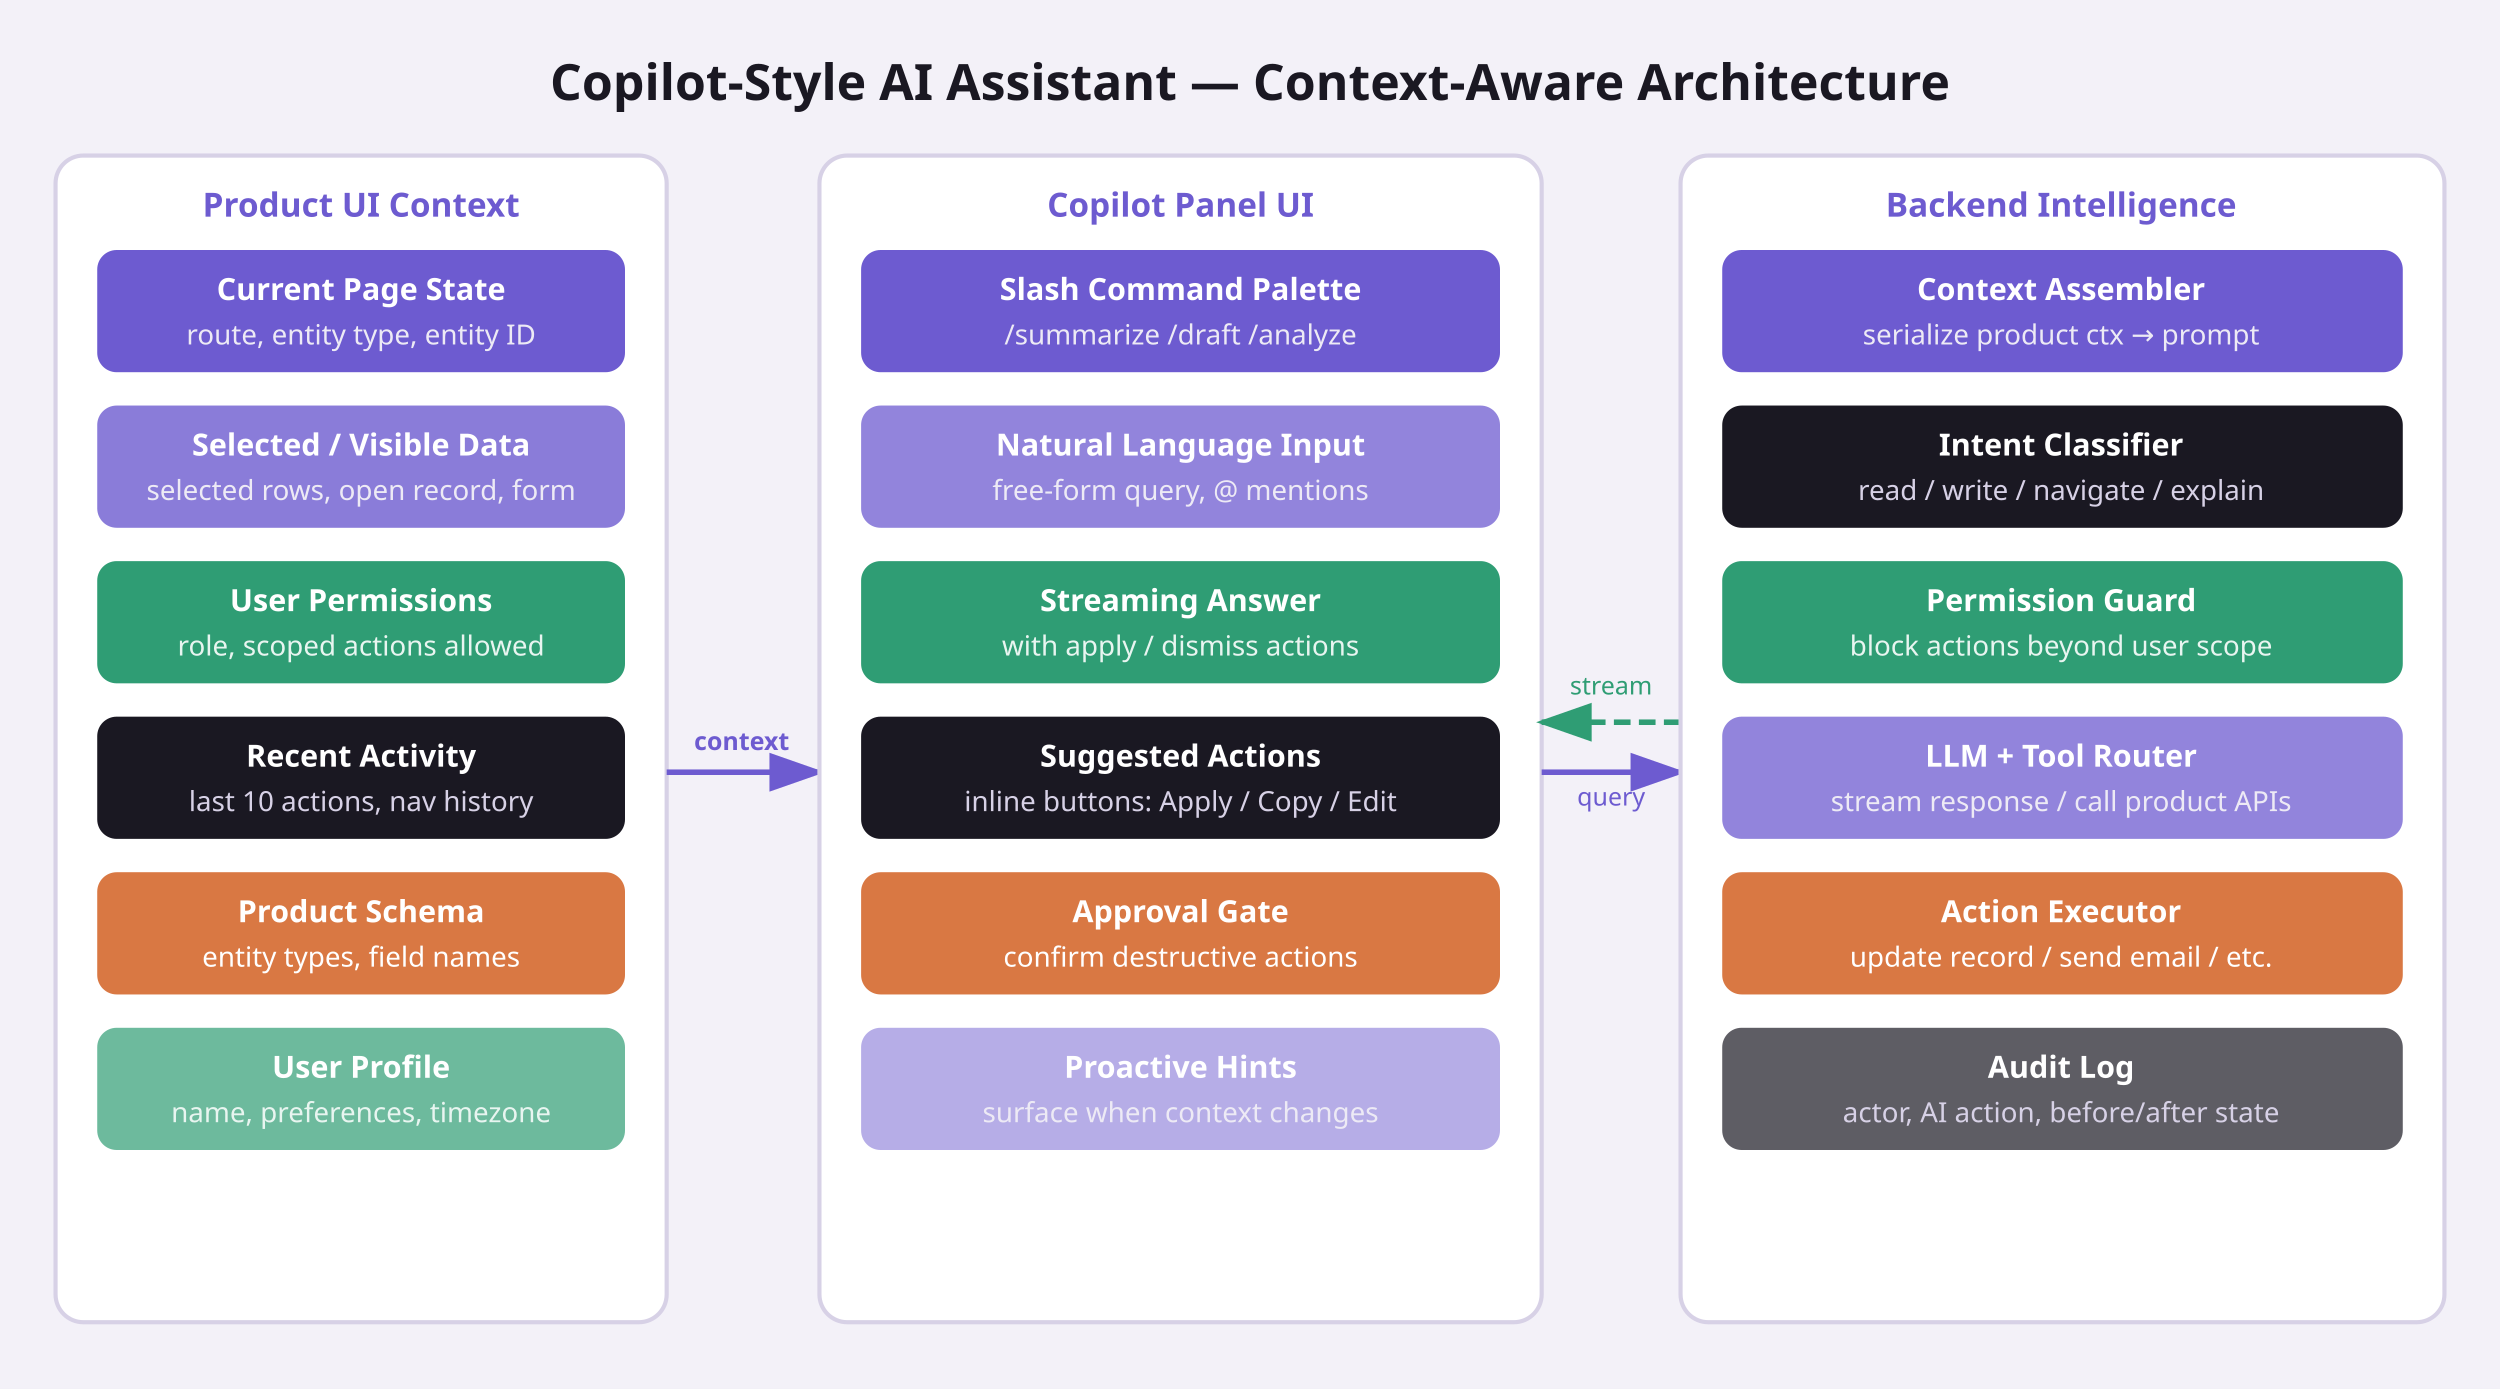
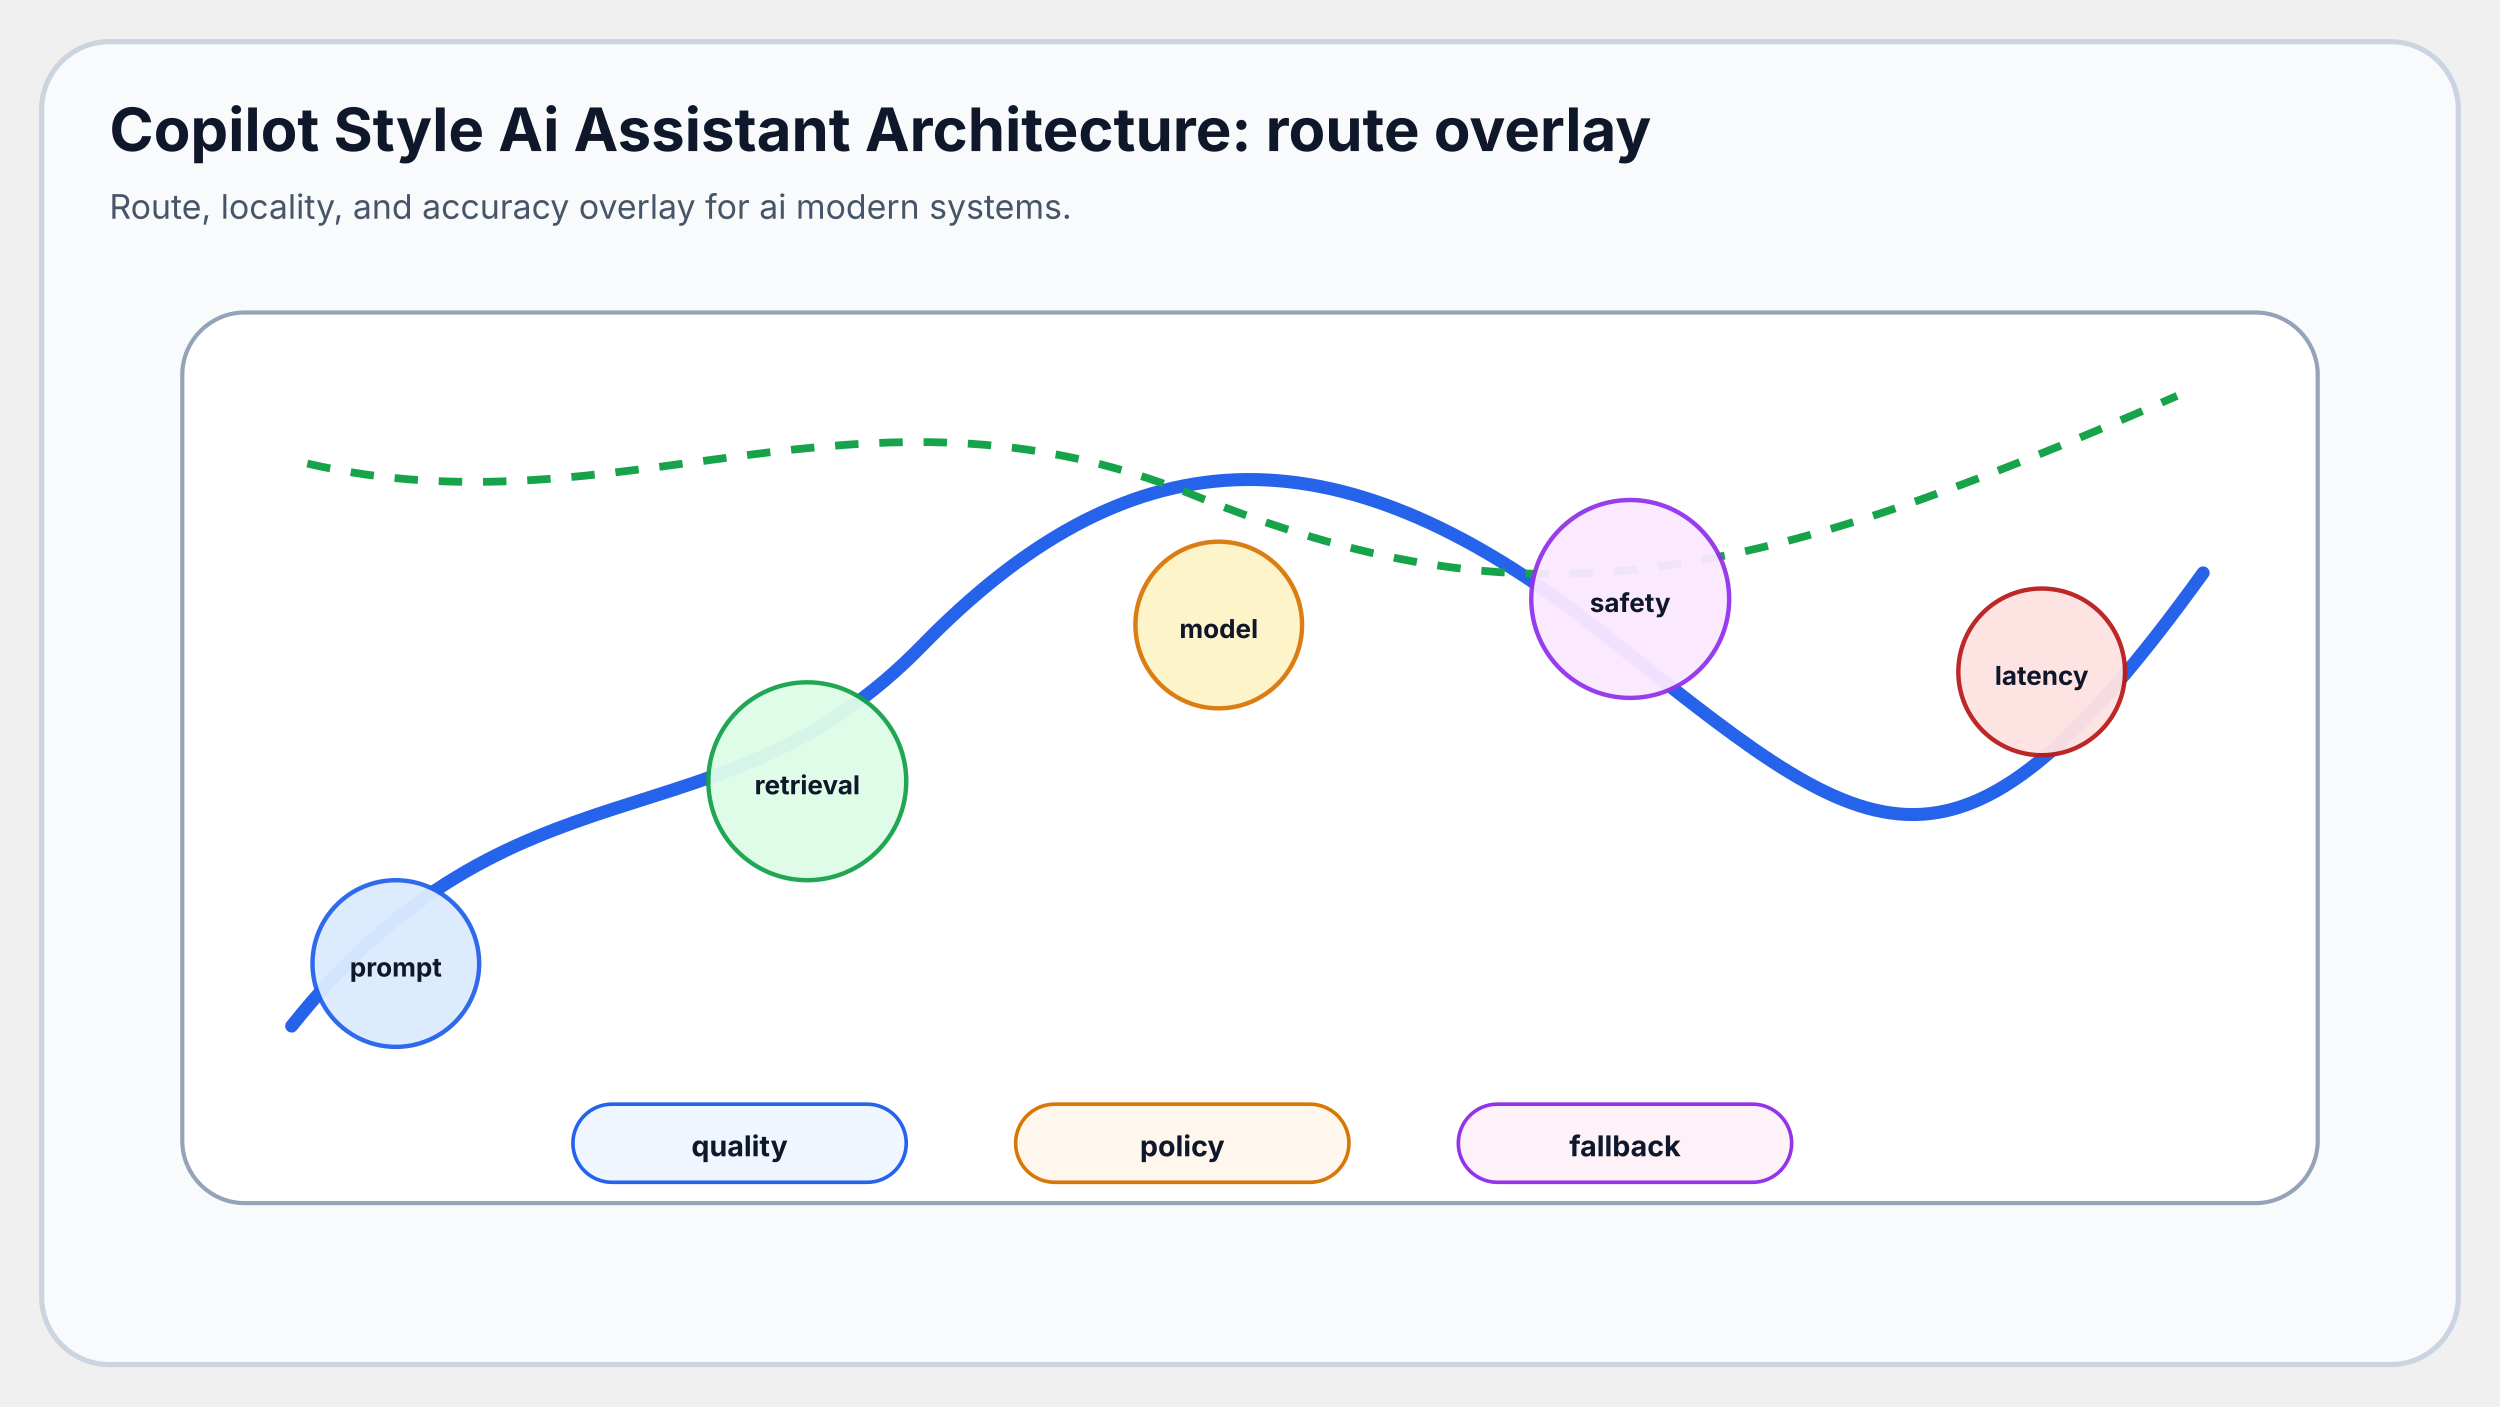
- <svg xmlns="http://www.w3.org/2000/svg" viewBox="0 0 900 500" font-family="system-ui, sans-serif">
-   <rect width="900" height="500" fill="#f3f1f8" />
-   <text x="450" y="36" text-anchor="middle" font-size="18" font-weight="bold" fill="#1a1822">Copilot-Style AI Assistant — Context-Aware Architecture</text>
-   <defs>
-     <marker id="arr" markerWidth="10" markerHeight="7" refX="9" refY="3.5" orient="auto">
-       <polygon points="0 0, 10 3.5, 0 7" fill="#6d5bd0" />
-     </marker>
-     <marker id="arr-g" markerWidth="10" markerHeight="7" refX="9" refY="3.5" orient="auto">
-       <polygon points="0 0, 10 3.5, 0 7" fill="#2f9d74" />
-     </marker>
-     <marker id="arr-o" markerWidth="10" markerHeight="7" refX="9" refY="3.5" orient="auto">
-       <polygon points="0 0, 10 3.5, 0 7" fill="#d97843" />
-     </marker>
-   </defs>
-   <rect x="20" y="56" width="220" height="420" rx="10" fill="#fff" stroke="#d7d1e6" stroke-width="1.5" />
-   <text x="130" y="78" text-anchor="middle" font-size="12" font-weight="bold" fill="#6d5bd0">Product UI Context</text>
-   <rect x="35" y="90" width="190" height="44" rx="7" fill="#6d5bd0" />
-   <text x="130" y="108" text-anchor="middle" font-size="11" fill="#fff" font-weight="bold">Current Page State</text>
-   <text x="130" y="124" text-anchor="middle" font-size="10" fill="#edeaf5">route, entity type, entity ID</text>
-   <rect x="35" y="146" width="190" height="44" rx="7" fill="#6d5bd0" opacity="0.8" />
-   <text x="130" y="164" text-anchor="middle" font-size="11" fill="#fff" font-weight="bold">Selected / Visible Data</text>
-   <text x="130" y="180" text-anchor="middle" font-size="10" fill="#edeaf5">selected rows, open record, form</text>
-   <rect x="35" y="202" width="190" height="44" rx="7" fill="#2f9d74" />
-   <text x="130" y="220" text-anchor="middle" font-size="11" fill="#fff" font-weight="bold">User Permissions</text>
-   <text x="130" y="236" text-anchor="middle" font-size="10" fill="#e8f5f0">role, scoped actions allowed</text>
-   <rect x="35" y="258" width="190" height="44" rx="7" fill="#1a1822" />
-   <text x="130" y="276" text-anchor="middle" font-size="11" fill="#fff" font-weight="bold">Recent Activity</text>
-   <text x="130" y="292" text-anchor="middle" font-size="10" fill="#d7d1e6">last 10 actions, nav history</text>
-   <rect x="35" y="314" width="190" height="44" rx="7" fill="#d97843" />
-   <text x="130" y="332" text-anchor="middle" font-size="11" fill="#fff" font-weight="bold">Product Schema</text>
-   <text x="130" y="348" text-anchor="middle" font-size="10" fill="#fff">entity types, field names</text>
-   <rect x="35" y="370" width="190" height="44" rx="7" fill="#2f9d74" opacity="0.7" />
-   <text x="130" y="388" text-anchor="middle" font-size="11" fill="#fff" font-weight="bold">User Profile</text>
-   <text x="130" y="404" text-anchor="middle" font-size="10" fill="#e8f5f0">name, preferences, timezone</text>
-   <line x1="240" y1="278" x2="295" y2="278" stroke="#6d5bd0" stroke-width="2" marker-end="url(#arr)" />
-   <text x="267" y="270" text-anchor="middle" font-size="9" fill="#6d5bd0" font-weight="bold">context</text>
-   <rect x="295" y="56" width="260" height="420" rx="10" fill="#fff" stroke="#d7d1e6" stroke-width="1.5" />
-   <text x="425" y="78" text-anchor="middle" font-size="12" font-weight="bold" fill="#6d5bd0">Copilot Panel UI</text>
-   <rect x="310" y="90" width="230" height="44" rx="7" fill="#6d5bd0" />
-   <text x="425" y="108" text-anchor="middle" font-size="11" fill="#fff" font-weight="bold">Slash Command Palette</text>
-   <text x="425" y="124" text-anchor="middle" font-size="10" fill="#edeaf5">/summarize /draft /analyze</text>
-   <rect x="310" y="146" width="230" height="44" rx="7" fill="#6d5bd0" opacity="0.75" />
-   <text x="425" y="164" text-anchor="middle" font-size="11" fill="#fff" font-weight="bold">Natural Language Input</text>
-   <text x="425" y="180" text-anchor="middle" font-size="10" fill="#edeaf5">free-form query, @ mentions</text>
-   <rect x="310" y="202" width="230" height="44" rx="7" fill="#2f9d74" />
-   <text x="425" y="220" text-anchor="middle" font-size="11" fill="#fff" font-weight="bold">Streaming Answer</text>
-   <text x="425" y="236" text-anchor="middle" font-size="10" fill="#e8f5f0">with apply / dismiss actions</text>
-   <rect x="310" y="258" width="230" height="44" rx="7" fill="#1a1822" />
-   <text x="425" y="276" text-anchor="middle" font-size="11" fill="#fff" font-weight="bold">Suggested Actions</text>
-   <text x="425" y="292" text-anchor="middle" font-size="10" fill="#d7d1e6">inline buttons: Apply / Copy / Edit</text>
-   <rect x="310" y="314" width="230" height="44" rx="7" fill="#d97843" />
-   <text x="425" y="332" text-anchor="middle" font-size="11" fill="#fff" font-weight="bold">Approval Gate</text>
-   <text x="425" y="348" text-anchor="middle" font-size="10" fill="#fff">confirm destructive actions</text>
-   <rect x="310" y="370" width="230" height="44" rx="7" fill="#6d5bd0" opacity="0.5" />
-   <text x="425" y="388" text-anchor="middle" font-size="11" fill="#fff" font-weight="bold">Proactive Hints</text>
-   <text x="425" y="404" text-anchor="middle" font-size="10" fill="#edeaf5">surface when context changes</text>
-   <line x1="555" y1="278" x2="605" y2="278" stroke="#6d5bd0" stroke-width="2" marker-end="url(#arr)" />
-   <line x1="605" y1="260" x2="555" y2="260" stroke="#2f9d74" stroke-width="2" marker-end="url(#arr-g)" stroke-dasharray="6,3" />
-   <text x="580" y="250" text-anchor="middle" font-size="9" fill="#2f9d74">stream</text>
-   <text x="580" y="290" text-anchor="middle" font-size="9" fill="#6d5bd0">query</text>
-   <rect x="605" y="56" width="275" height="420" rx="10" fill="#fff" stroke="#d7d1e6" stroke-width="1.5" />
-   <text x="742" y="78" text-anchor="middle" font-size="12" font-weight="bold" fill="#6d5bd0">Backend Intelligence</text>
-   <rect x="620" y="90" width="245" height="44" rx="7" fill="#6d5bd0" />
-   <text x="742" y="108" text-anchor="middle" font-size="11" fill="#fff" font-weight="bold">Context Assembler</text>
-   <text x="742" y="124" text-anchor="middle" font-size="10" fill="#edeaf5">serialize product ctx → prompt</text>
-   <rect x="620" y="146" width="245" height="44" rx="7" fill="#1a1822" />
-   <text x="742" y="164" text-anchor="middle" font-size="11" fill="#fff" font-weight="bold">Intent Classifier</text>
-   <text x="742" y="180" text-anchor="middle" font-size="10" fill="#d7d1e6">read / write / navigate / explain</text>
-   <rect x="620" y="202" width="245" height="44" rx="7" fill="#2f9d74" />
-   <text x="742" y="220" text-anchor="middle" font-size="11" fill="#fff" font-weight="bold">Permission Guard</text>
-   <text x="742" y="236" text-anchor="middle" font-size="10" fill="#e8f5f0">block actions beyond user scope</text>
-   <rect x="620" y="258" width="245" height="44" rx="7" fill="#6d5bd0" opacity="0.75" />
-   <text x="742" y="276" text-anchor="middle" font-size="11" fill="#fff" font-weight="bold">LLM + Tool Router</text>
-   <text x="742" y="292" text-anchor="middle" font-size="10" fill="#edeaf5">stream response / call product APIs</text>
-   <rect x="620" y="314" width="245" height="44" rx="7" fill="#d97843" />
-   <text x="742" y="332" text-anchor="middle" font-size="11" fill="#fff" font-weight="bold">Action Executor</text>
-   <text x="742" y="348" text-anchor="middle" font-size="10" fill="#fff">update record / send email / etc.</text>
-   <rect x="620" y="370" width="245" height="44" rx="7" fill="#1a1822" opacity="0.7" />
-   <text x="742" y="388" text-anchor="middle" font-size="11" fill="#fff" font-weight="bold">Audit Log</text>
-   <text x="742" y="404" text-anchor="middle" font-size="10" fill="#d7d1e6">actor, AI action, before/after state</text>
-   <rect x="20" y="488" width="860" height="0" rx="0" />
+ <svg xmlns="http://www.w3.org/2000/svg" width="960" height="540" viewBox="0 0 960 540" role="img" aria-labelledby="title desc">
+   <rect x="16" y="16" width="928" height="508" rx="26" fill="#f8fafc" stroke="#cbd5e1" stroke-width="2" />
+   <text x="42" y="58" fill="#0f172a" font-family="Inter, Arial, sans-serif" font-size="23" font-weight="700">Copilot Style Ai Assistant Architecture: route overlay</text>
+   <text x="42" y="84" fill="#475569" font-family="Inter, Arial, sans-serif" font-size="13">Route, locality, and accuracy overlay for ai modern systems.</text>
+   <rect x="70" y="120" width="820" height="342" rx="24" fill="#ffffff" stroke="#94a3b8" stroke-width="1.6" />
+   <path d="M112 394 C198 286, 276 328, 354 248 S510 160, 614 242 S748 356, 846 220" fill="none" stroke="#2563eb" stroke-width="5" stroke-linecap="round" />
+   <path d="M118 178 C238 206, 330 138, 458 190 S668 226, 836 152" fill="none" stroke="#16a34a" stroke-width="3" stroke-dasharray="9 8" />
+   <circle cx="152" cy="370" r="32" fill="#dbeafe" stroke="#2563eb" stroke-width="1.7" opacity="0.95" />
+   <text x="152" y="375" text-anchor="middle" fill="#0f172a" font-family="Inter, Arial, sans-serif" font-size="10" font-weight="700">prompt</text>
+   <circle cx="310" cy="300" r="38" fill="#dcfce7" stroke="#16a34a" stroke-width="1.7" opacity="0.95" />
+   <text x="310" y="305" text-anchor="middle" fill="#0f172a" font-family="Inter, Arial, sans-serif" font-size="10" font-weight="700">retrieval</text>
+   <circle cx="468" cy="240" r="32" fill="#fef3c7" stroke="#d97706" stroke-width="1.7" opacity="0.95" />
+   <text x="468" y="245" text-anchor="middle" fill="#0f172a" font-family="Inter, Arial, sans-serif" font-size="10" font-weight="700">model</text>
+   <circle cx="626" cy="230" r="38" fill="#fae8ff" stroke="#9333ea" stroke-width="1.7" opacity="0.95" />
+   <text x="626" y="235" text-anchor="middle" fill="#0f172a" font-family="Inter, Arial, sans-serif" font-size="10" font-weight="700">safety</text>
+   <circle cx="784" cy="258" r="32" fill="#fee2e2" stroke="#b91c1c" stroke-width="1.7" opacity="0.95" />
+   <text x="784" y="263" text-anchor="middle" fill="#0f172a" font-family="Inter, Arial, sans-serif" font-size="10" font-weight="700">latency</text>
+   <rect x="220" y="424" width="128" height="30" rx="15" fill="#eff6ff" stroke="#2563eb" stroke-width="1.4" />
+   <text x="284" y="444" text-anchor="middle" fill="#0f172a" font-family="Inter, Arial, sans-serif" font-size="11" font-weight="700">quality</text>
+   <rect x="390" y="424" width="128" height="30" rx="15" fill="#fff7ed" stroke="#d97706" stroke-width="1.4" />
+   <text x="454" y="444" text-anchor="middle" fill="#0f172a" font-family="Inter, Arial, sans-serif" font-size="11" font-weight="700">policy</text>
+   <rect x="560" y="424" width="128" height="30" rx="15" fill="#fdf2f8" stroke="#9333ea" stroke-width="1.4" />
+   <text x="624" y="444" text-anchor="middle" fill="#0f172a" font-family="Inter, Arial, sans-serif" font-size="11" font-weight="700">fallback</text>
</svg>
